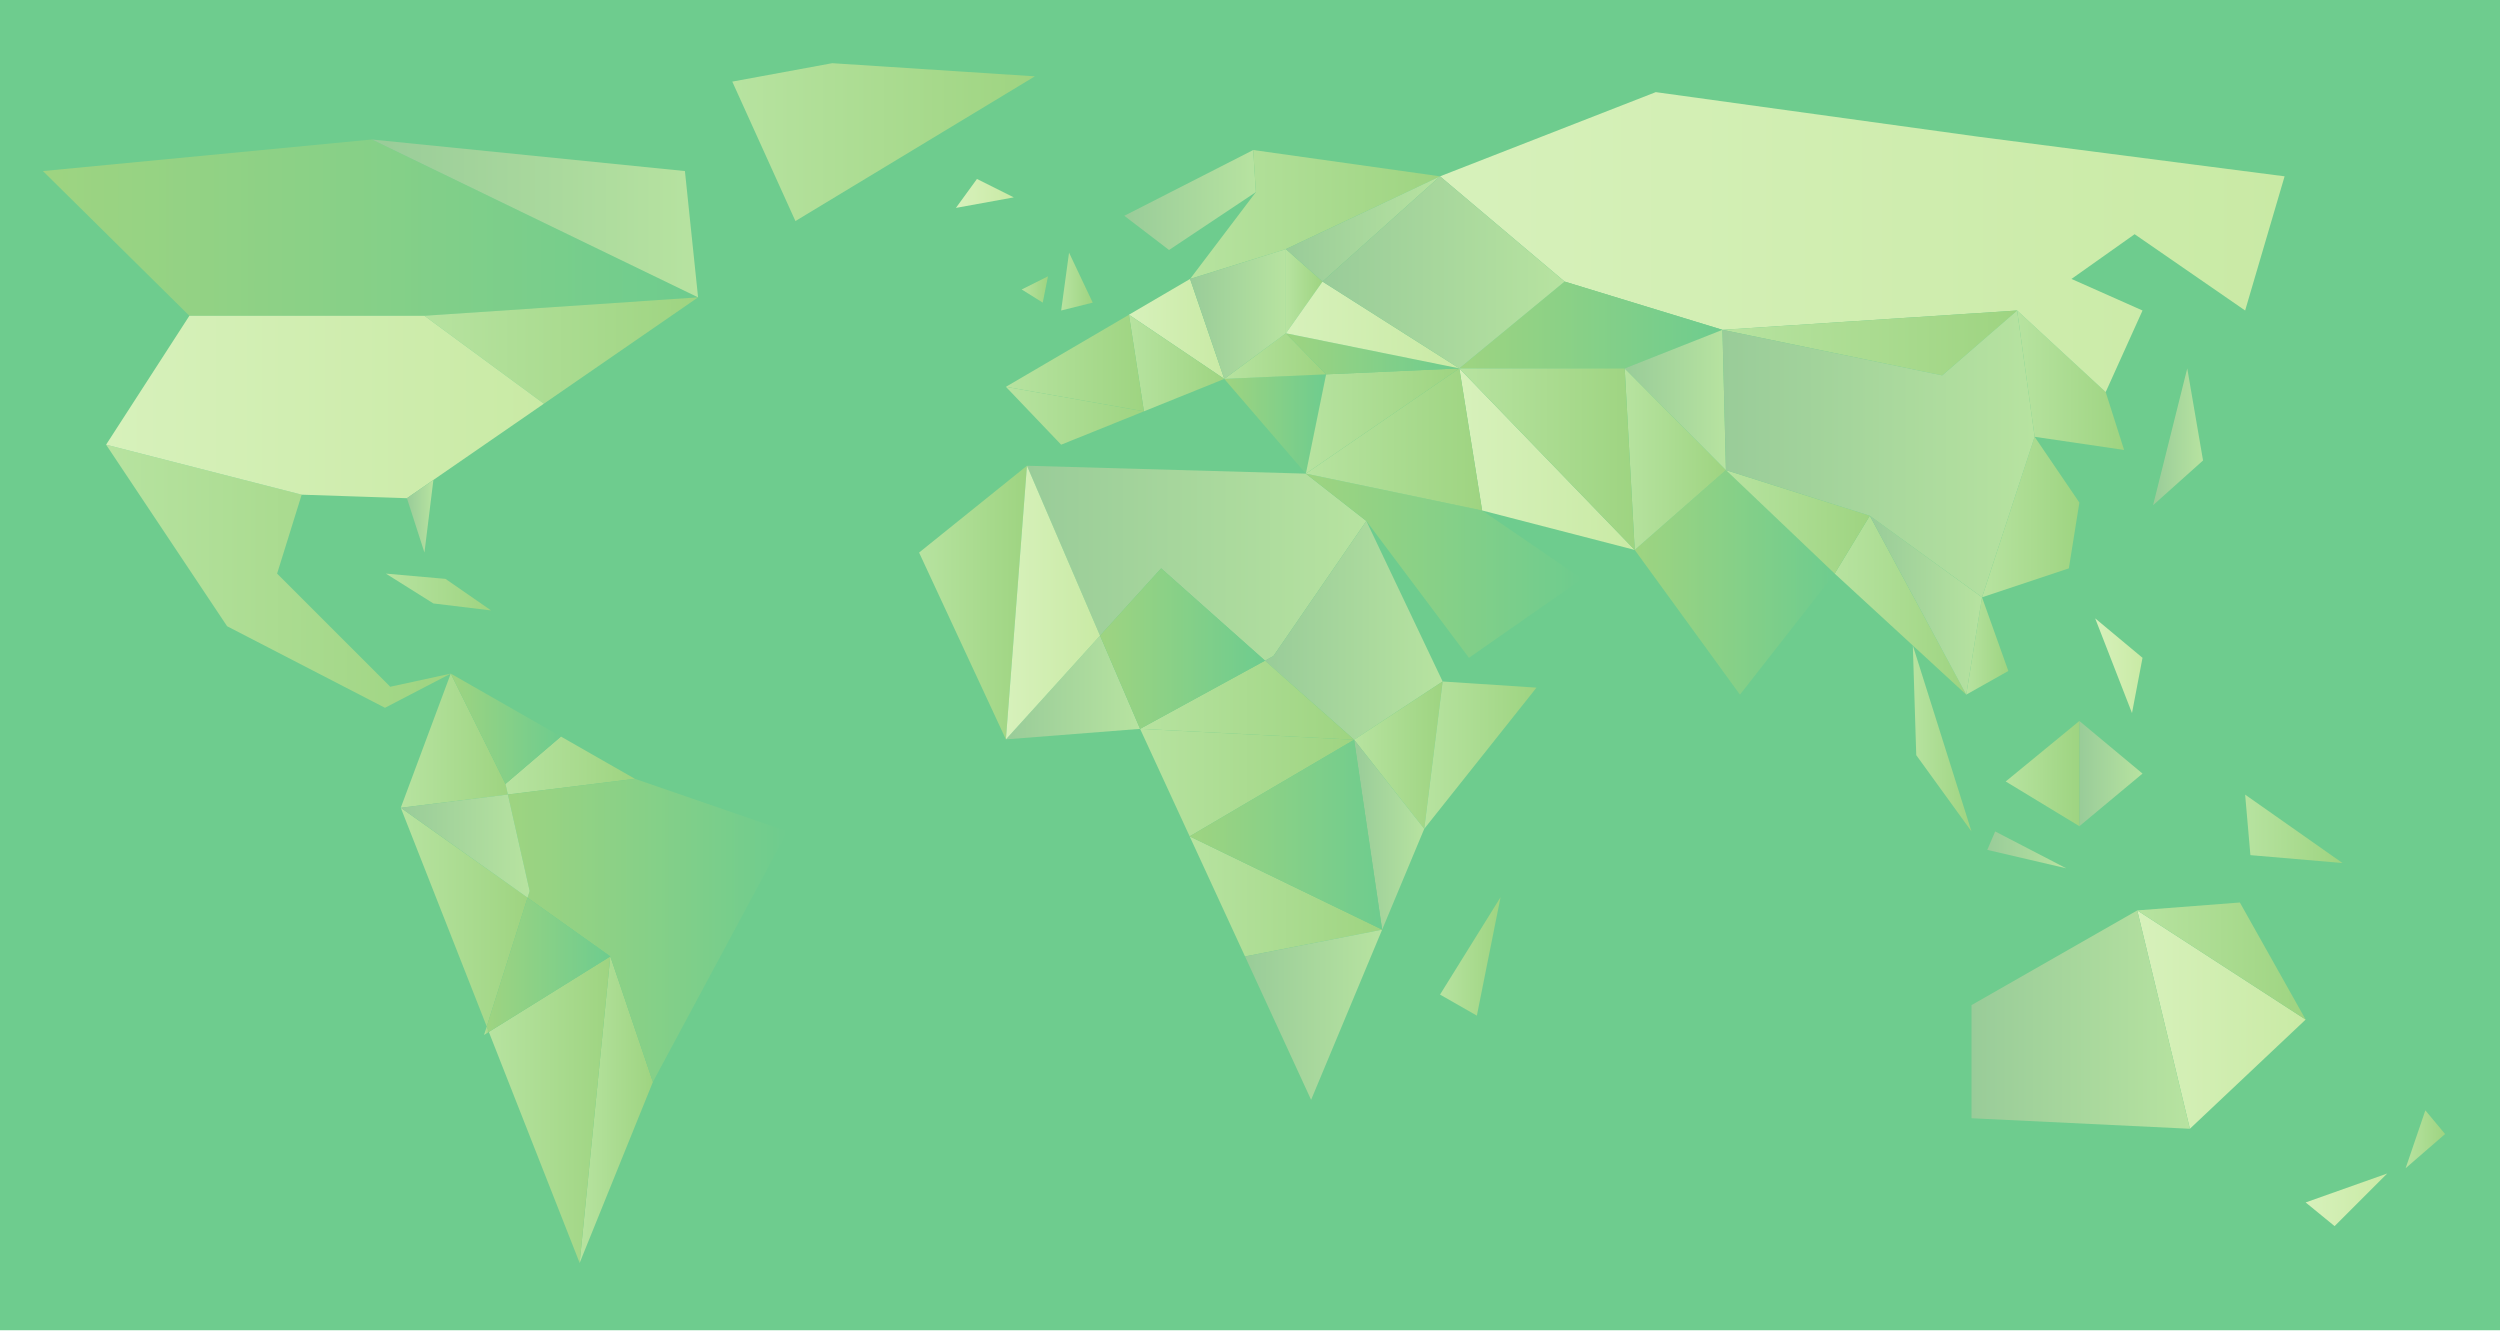
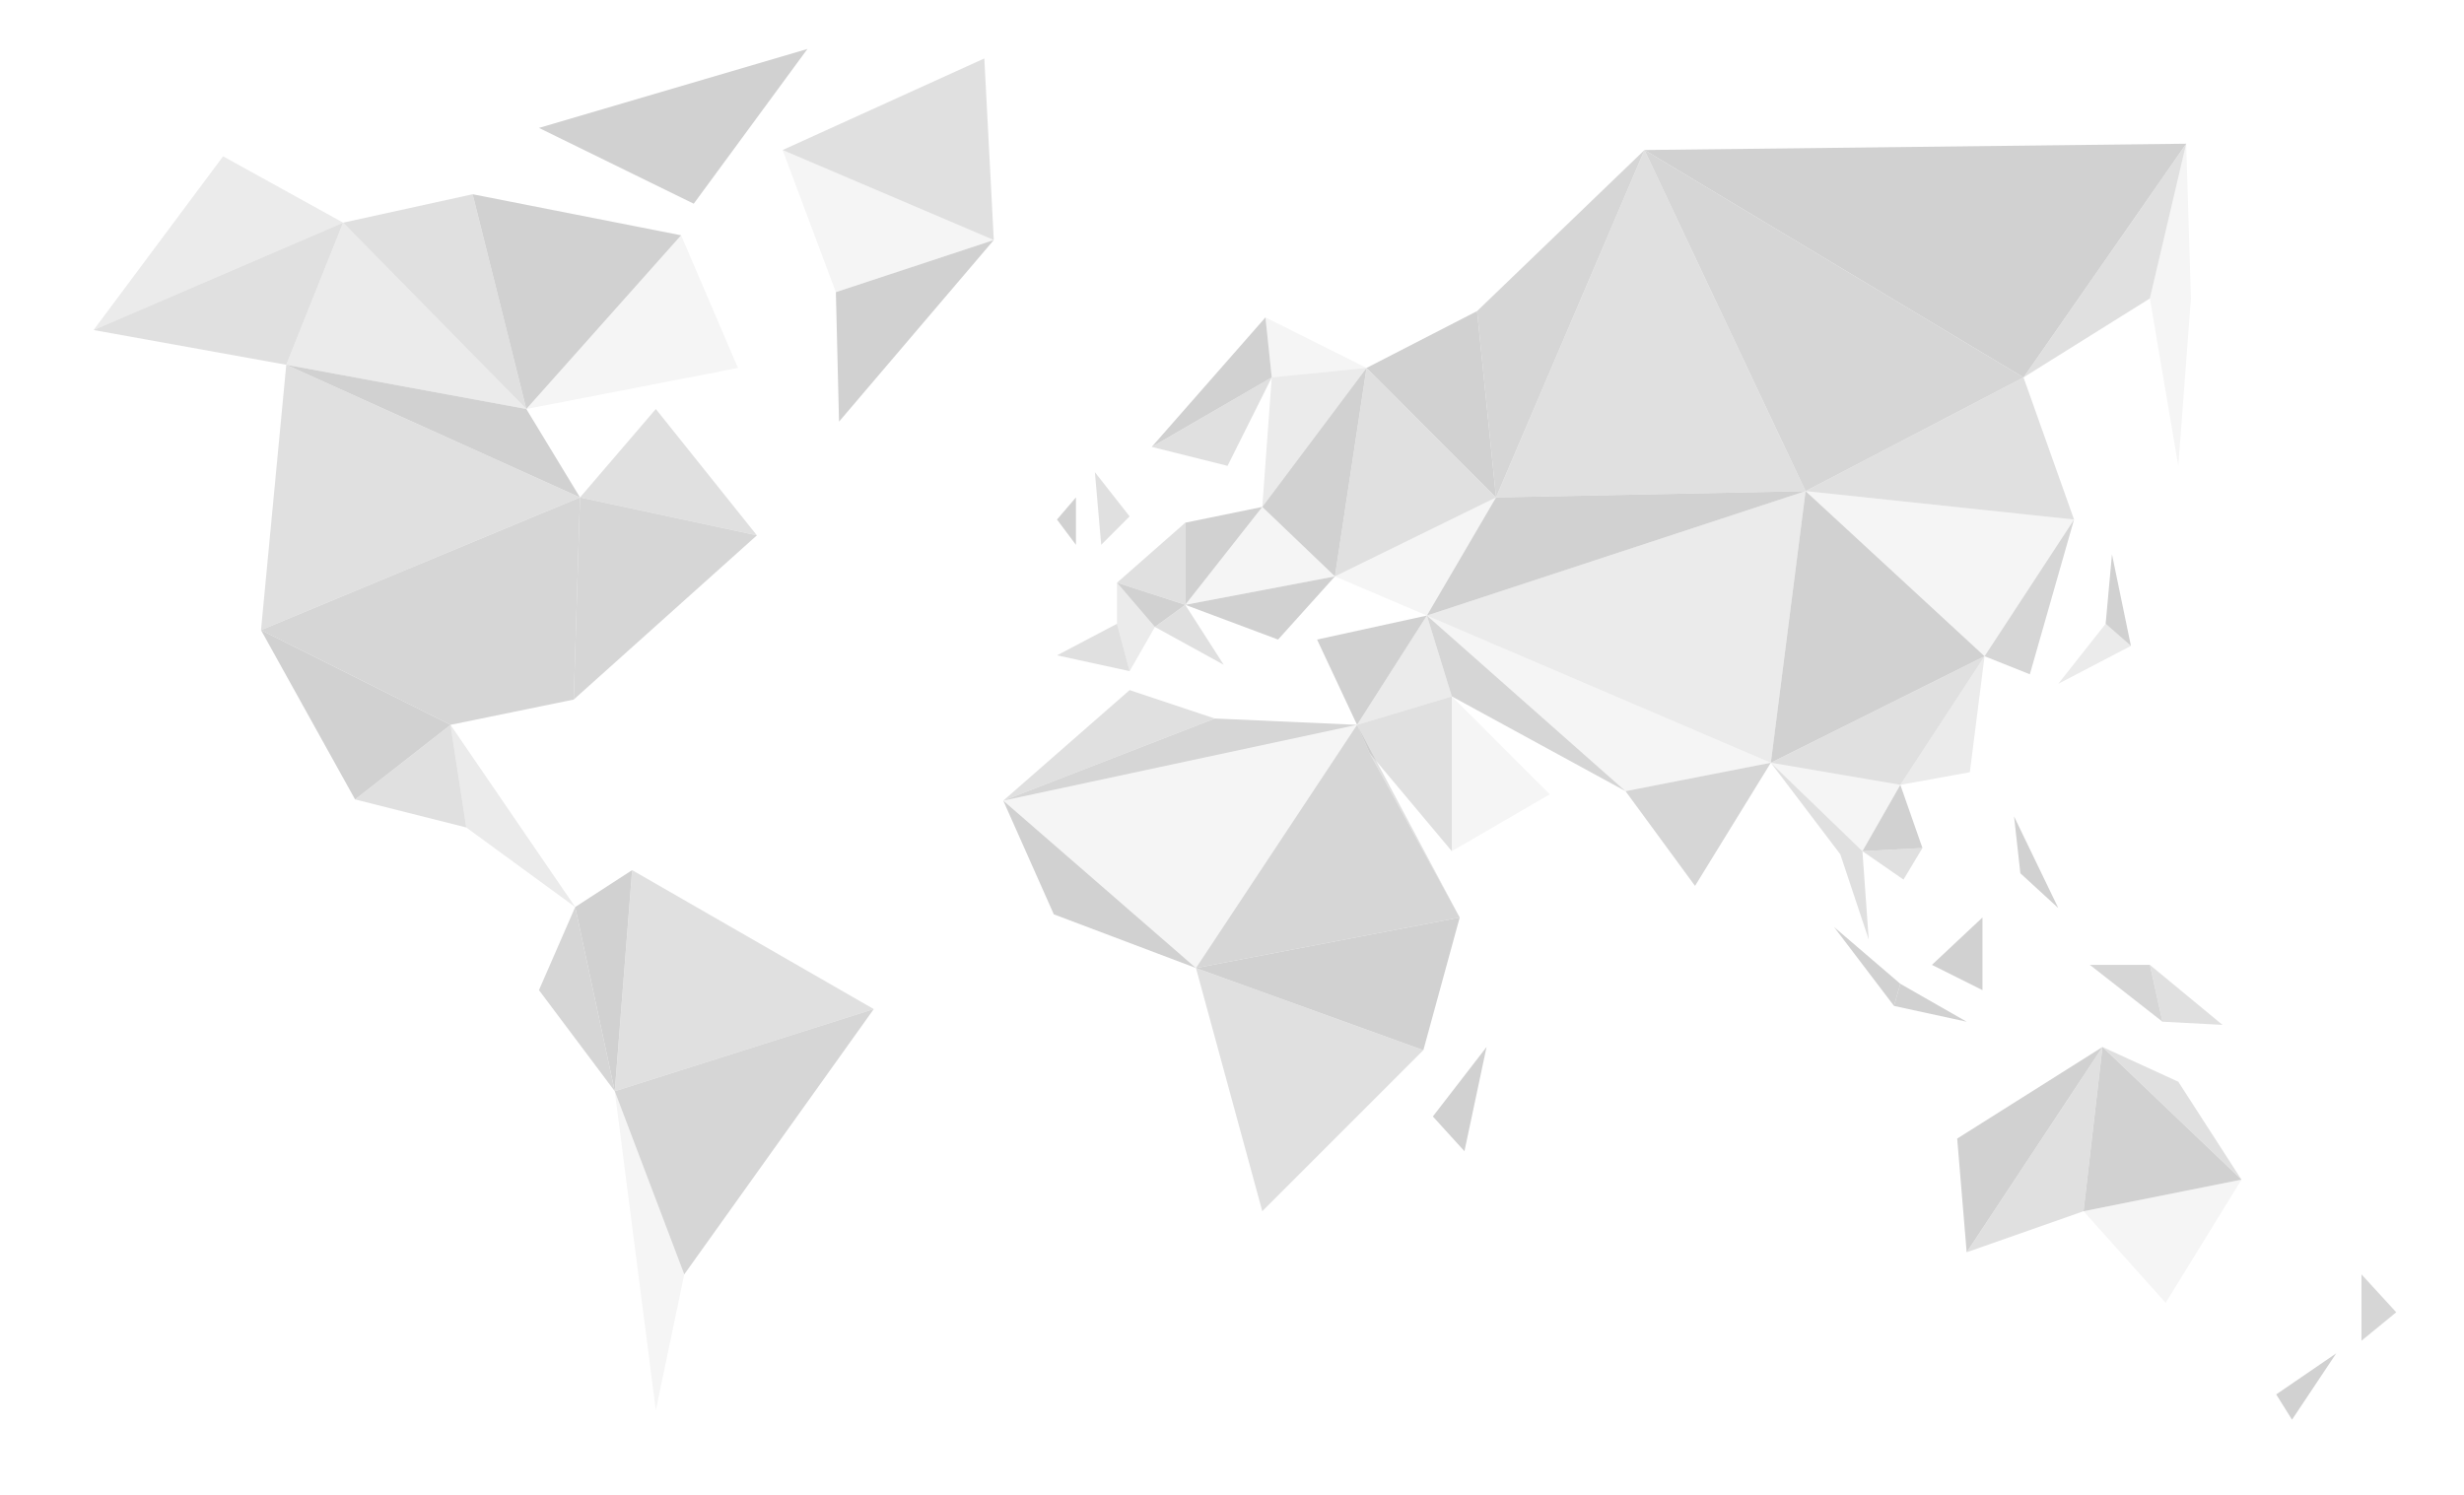
- <svg xmlns="http://www.w3.org/2000/svg" xmlns:xlink="http://www.w3.org/1999/xlink" width="1800.739" height="958.168" viewBox="0 0 1800.739 958.168">
+ <svg xmlns="http://www.w3.org/2000/svg" xmlns:xlink="http://www.w3.org/1999/xlink" width="1560.156" height="946.169" viewBox="0 0 1560.156 946.169">
  <defs>
-     <linearGradient id="a" x1="662.011" y1="434.019" x2="739.712" y2="434.019" gradientUnits="userSpaceOnUse">
-       <stop offset="0" stop-color="#b7e3a0" />
-       <stop offset="1" stop-color="#9ed481" />
+     <linearGradient id="a" x1="1143.257" y1="284" x2="1313.257" y2="284" gradientUnits="userSpaceOnUse">
+       <stop offset="0" stop-color="#020202" />
+       <stop offset="1" />
    </linearGradient>
-     <linearGradient id="b" x1="739.712" y1="405.667" x2="984.184" y2="405.667" gradientUnits="userSpaceOnUse">
-       <stop offset="0" stop-color="#9c9" />
-       <stop offset="1" stop-color="#b7e3a0" />
-     </linearGradient>
-     <linearGradient id="c" x1="724.55" y1="495.213" x2="821.202" y2="495.213" xlink:href="#b" />
-     <linearGradient id="d" x1="821.202" y1="563.703" x2="975.353" y2="563.703" xlink:href="#a" />
-     <linearGradient id="e" x1="856.907" y1="645.668" x2="995.555" y2="645.668" xlink:href="#a" />
-     <linearGradient id="f" x1="896.781" y1="730.911" x2="995.555" y2="730.911" xlink:href="#b" />
-     <linearGradient id="g" x1="911.184" y1="454.05" x2="1039.143" y2="454.05" xlink:href="#b" />
-     <linearGradient id="h" x1="975.353" y1="543.937" x2="1039.143" y2="543.937" xlink:href="#a" />
-     <linearGradient id="i" x1="975.353" y1="601.227" x2="1025.877" y2="601.227" xlink:href="#b" />
-     <linearGradient id="j" x1="1025.877" y1="543.937" x2="1106.724" y2="543.937" xlink:href="#a" />
-     <linearGradient id="k" x1="940.596" y1="407.487" x2="1139.586" y2="407.487" gradientUnits="userSpaceOnUse">
-       <stop offset="0" stop-color="#9ed481" />
-       <stop offset="1" stop-color="#6ecc8e" />
-     </linearGradient>
-     <linearGradient id="l" x1="881.847" y1="305.396" x2="955.189" y2="305.396" xlink:href="#k" />
-     <linearGradient id="m" x1="813.167" y1="236.924" x2="881.847" y2="236.924" gradientUnits="userSpaceOnUse">
-       <stop offset="0" stop-color="#d7f1bb" />
-       <stop offset="1" stop-color="#c9eaa5" />
-     </linearGradient>
-     <linearGradient id="n" x1="813.167" y1="261.485" x2="881.847" y2="261.485" xlink:href="#a" />
-     <linearGradient id="o" x1="724.55" y1="261.504" x2="823.969" y2="261.504" xlink:href="#a" />
-     <linearGradient id="p" x1="724.55" y1="299.464" x2="823.969" y2="299.464" xlink:href="#a" />
-     <linearGradient id="q" x1="809.832" y1="144.063" x2="904.589" y2="144.063" xlink:href="#b" />
-     <linearGradient id="r" x1="857.21" y1="154.486" x2="1037.248" y2="154.486" xlink:href="#a" />
-     <linearGradient id="s" x1="1051.158" y1="330.734" x2="1177.488" y2="330.734" xlink:href="#m" />
-     <linearGradient id="t" x1="1177.488" y1="419.483" x2="1321.519" y2="419.483" xlink:href="#k" />
-     <linearGradient id="u" x1="1321.519" y1="435.914" x2="1416.276" y2="435.914" xlink:href="#a" />
-     <linearGradient id="v" x1="1416.276" y1="465.288" x2="1446.598" y2="465.288" xlink:href="#a" />
-     <linearGradient id="w" x1="1427.647" y1="372.427" x2="1497.767" y2="372.427" xlink:href="#a" />
-     <linearGradient id="x" x1="1452.928" y1="273.879" x2="1529.984" y2="273.879" xlink:href="#a" />
-     <linearGradient id="y" x1="1037.248" y1="174.385" x2="1645.588" y2="174.385" xlink:href="#m" />
-     <linearGradient id="z" x1="764.348" y1="202.812" x2="787.09" y2="202.812" xlink:href="#a" />
-     <linearGradient id="aa" x1="735.921" y1="208.497" x2="754.873" y2="208.497" xlink:href="#a" />
-     <linearGradient id="ab" x1="1037.248" y1="688.915" x2="1080.836" y2="688.915" xlink:href="#a" />
-     <linearGradient id="ac" x1="1377.804" y1="531.921" x2="1420.066" y2="531.921" xlink:href="#a" />
-     <linearGradient id="ad" x1="1550.831" y1="314.625" x2="1586.838" y2="314.625" xlink:href="#b" />
-     <linearGradient id="ae" x1="1497.767" y1="557.203" x2="1543.25" y2="557.203" xlink:href="#b" />
-     <linearGradient id="af" x1="1444.703" y1="557.203" x2="1497.767" y2="557.203" xlink:href="#a" />
-     <linearGradient id="ag" x1="1617.161" y1="597.001" x2="1687.281" y2="597.001" xlink:href="#a" />
-     <linearGradient id="ah" x1="1509.138" y1="479.502" x2="1543.25" y2="479.502" xlink:href="#m" />
-     <linearGradient id="ai" x1="1539.46" y1="734.398" x2="1660.749" y2="734.398" xlink:href="#m" />
-     <linearGradient id="aj" x1="1420.066" y1="734.398" x2="1577.363" y2="734.398" xlink:href="#b" />
-     <linearGradient id="ak" x1="1660.749" y1="864.215" x2="1719.498" y2="864.215" xlink:href="#m" />
-     <linearGradient id="al" x1="1732.764" y1="820.627" x2="1761.191" y2="820.627" xlink:href="#a" />
-     <linearGradient id="am" x1="1431.437" y1="612.162" x2="1488.291" y2="612.162" xlink:href="#b" />
-     <linearGradient id="an" x1="288.669" y1="533.513" x2="365.839" y2="533.513" xlink:href="#a" />
-     <linearGradient id="ao" x1="364.079" y1="551.405" x2="457.32" y2="551.405" xlink:href="#a" />
-     <linearGradient id="ap" x1="417.522" y1="799.289" x2="470.283" y2="799.289" xlink:href="#a" />
-     <linearGradient id="aq" x1="365.823" y1="670.155" x2="567.238" y2="670.155" xlink:href="#k" />
-     <linearGradient id="ar" x1="288.669" y1="660.62" x2="380.014" y2="660.62" xlink:href="#a" />
-     <linearGradient id="as" x1="352.102" y1="799.289" x2="439.619" y2="799.289" xlink:href="#a" />
-     <linearGradient id="at" x1="30.93" y1="163.961" x2="502.819" y2="163.961" xlink:href="#k" />
-     <linearGradient id="au" x1="76.413" y1="415.067" x2="324.676" y2="415.067" xlink:href="#a" />
-     <linearGradient id="av" x1="305.725" y1="252.483" x2="502.819" y2="252.483" xlink:href="#a" />
-     <linearGradient id="aw" x1="76.413" y1="293.153" x2="391.764" y2="293.153" xlink:href="#m" />
-     <linearGradient id="ax" x1="527.456" y1="102.369" x2="745.397" y2="102.369" xlink:href="#a" />
-     <linearGradient id="ay" x1="688.543" y1="139.325" x2="730.236" y2="139.325" xlink:href="#m" />
-     <linearGradient id="az" x1="1539.46" y1="692.231" x2="1660.749" y2="692.231" xlink:href="#a" />
-     <linearGradient id="ba" x1="1240.672" y1="247.025" x2="1452.928" y2="247.025" xlink:href="#a" />
-     <linearGradient id="bb" x1="1170.277" y1="330.734" x2="1243.174" y2="330.734" xlink:href="#a" />
-     <linearGradient id="bc" x1="1243.174" y1="375.895" x2="1346.8" y2="375.895" xlink:href="#a" />
-     <linearGradient id="bd" x1="1346.8" y1="435.914" x2="1427.647" y2="435.914" xlink:href="#b" />
-     <linearGradient id="be" x1="1051.158" y1="234.082" x2="1240.672" y2="234.082" xlink:href="#k" />
-     <linearGradient id="bf" x1="821.202" y1="504.347" x2="975.353" y2="504.347" xlink:href="#a" />
-     <linearGradient id="bg" x1="724.55" y1="434.019" x2="792.359" y2="434.019" xlink:href="#m" />
-     <linearGradient id="bh" x1="792.359" y1="467.184" x2="911.184" y2="467.184" xlink:href="#k" />
-     <linearGradient id="bi" x1="856.907" y1="601.227" x2="995.555" y2="601.227" xlink:href="#k" />
-     <linearGradient id="bj" x1="940.596" y1="316.52" x2="1067.57" y2="316.52" xlink:href="#a" />
-     <linearGradient id="bk" x1="1051.158" y1="330.734" x2="1177.488" y2="330.734" xlink:href="#a" />
-     <linearGradient id="bl" x1="881.847" y1="256.501" x2="955.189" y2="256.501" xlink:href="#a" />
-     <linearGradient id="bm" x1="857.21" y1="226.179" x2="926.231" y2="226.179" xlink:href="#b" />
-     <linearGradient id="bn" x1="926.231" y1="209.748" x2="952.611" y2="209.748" xlink:href="#a" />
-     <linearGradient id="bo" x1="940.596" y1="303.254" x2="1051.158" y2="303.254" xlink:href="#a" />
-     <linearGradient id="bp" x1="288.653" y1="609.435" x2="381.514" y2="609.435" xlink:href="#b" />
-     <linearGradient id="bq" x1="324.676" y1="524.928" x2="404.045" y2="524.928" xlink:href="#k" />
-     <linearGradient id="br" x1="350.586" y1="694.943" x2="439.619" y2="694.943" xlink:href="#k" />
-     <linearGradient id="bs" x1="348.669" y1="742.433" x2="352.118" y2="742.433" xlink:href="#a" />
-     <linearGradient id="bt" x1="293.103" y1="371.858" x2="312.168" y2="371.858" xlink:href="#b" />
-     <linearGradient id="bu" x1="277.942" y1="426.438" x2="353.748" y2="426.438" xlink:href="#a" />
-     <linearGradient id="bv" x1="267.822" y1="157.328" x2="502.819" y2="157.328" xlink:href="#b" />
-     <linearGradient id="bw" x1="1170.277" y1="288.093" x2="1243.174" y2="288.093" xlink:href="#b" />
-     <linearGradient id="bx" x1="1240.672" y1="326.943" x2="1465.549" y2="326.943" xlink:href="#b" />
-     <linearGradient id="by" x1="926.231" y1="254.852" x2="1051.158" y2="254.852" xlink:href="#k" />
-     <linearGradient id="bz" x1="926.231" y1="234.082" x2="1051.158" y2="234.082" xlink:href="#m" />
-     <linearGradient id="ca" x1="926.231" y1="164.909" x2="1037.248" y2="164.909" xlink:href="#b" />
-     <linearGradient id="cb" x1="952.611" y1="196.179" x2="1126.964" y2="196.179" xlink:href="#b" />
+     <linearGradient id="b" x1="635.257" y1="481" x2="859.257" y2="481" xlink:href="#a" />
+     <linearGradient id="c" x1="635.257" y1="472" x2="769.257" y2="472" xlink:href="#a" />
+     <linearGradient id="d" x1="635.257" y1="560" x2="757.257" y2="560" xlink:href="#a" />
+     <linearGradient id="e" x1="757.257" y1="690" x2="901.257" y2="690" xlink:href="#a" />
+     <linearGradient id="f" x1="757.257" y1="623" x2="924.257" y2="623" xlink:href="#a" />
+     <linearGradient id="g" x1="707.257" y1="357" x2="750.476" y2="357" xlink:href="#a" />
+     <linearGradient id="h" x1="669.257" y1="410" x2="715.257" y2="410" xlink:href="#a" />
+     <linearGradient id="i" x1="731.257" y1="402" x2="774.867" y2="402" xlink:href="#a" />
+     <linearGradient id="j" x1="707.257" y1="383" x2="750.476" y2="383" xlink:href="#a" />
+     <linearGradient id="k" x1="707.257" y1="397" x2="731.257" y2="397" xlink:href="#a" />
+     <linearGradient id="l" x1="750.476" y1="352" x2="799.257" y2="352" xlink:href="#a" />
+     <linearGradient id="m" x1="750.476" y1="385" x2="845.257" y2="385" xlink:href="#a" />
+     <linearGradient id="n" x1="729.257" y1="267" x2="805.257" y2="267" xlink:href="#a" />
+     <linearGradient id="o" x1="729.257" y1="242" x2="805.257" y2="242" xlink:href="#a" />
+     <linearGradient id="p" x1="801.257" y1="220" x2="865.257" y2="220" xlink:href="#a" />
+     <linearGradient id="q" x1="799.257" y1="299" x2="865.257" y2="299" xlink:href="#a" />
+     <linearGradient id="r" x1="865.257" y1="256" x2="947.257" y2="256" xlink:href="#a" />
+     <linearGradient id="s" x1="859.257" y1="470.6" x2="871.617" y2="470.6" xlink:href="#a" />
+     <linearGradient id="t" x1="919.257" y1="490" x2="981.257" y2="490" xlink:href="#a" />
+     <linearGradient id="u" x1="833.947" y1="424.397" x2="903.475" y2="424.397" xlink:href="#a" />
+     <linearGradient id="v" x1="903.475" y1="445.397" x2="1029.257" y2="445.397" xlink:href="#a" />
+     <linearGradient id="w" x1="1029.257" y1="522" x2="1121.257" y2="522" xlink:href="#a" />
+     <linearGradient id="x" x1="1179.257" y1="518" x2="1217.257" y2="518" xlink:href="#a" />
+     <linearGradient id="y" x1="1179.257" y1="547" x2="1217.257" y2="547" xlink:href="#a" />
+     <linearGradient id="z" x1="1143.257" y1="363.279" x2="1313.257" y2="363.279" xlink:href="#a" />
+     <linearGradient id="aa" x1="1121.257" y1="456.279" x2="1256.581" y2="456.279" xlink:href="#a" />
+     <linearGradient id="ab" x1="947.257" y1="205" x2="1143.257" y2="205" xlink:href="#a" />
+     <linearGradient id="ac" x1="903.475" y1="397" x2="1143.257" y2="397" xlink:href="#a" />
+     <linearGradient id="ad" x1="1256.582" y1="378" x2="1313.257" y2="378" xlink:href="#a" />
+     <linearGradient id="ae" x1="1041.257" y1="165" x2="1384.257" y2="165" xlink:href="#a" />
+     <linearGradient id="af" x1="1281.257" y1="165" x2="1384.257" y2="165" xlink:href="#a" />
+     <linearGradient id="ag" x1="1361.257" y1="193" x2="1387.257" y2="193" xlink:href="#a" />
+     <linearGradient id="ah" x1="907.257" y1="696" x2="941.257" y2="696" xlink:href="#a" />
+     <linearGradient id="ai" x1="1199.257" y1="635" x2="1245.257" y2="635" xlink:href="#a" />
+     <linearGradient id="aj" x1="1161.257" y1="612" x2="1203.257" y2="612" xlink:href="#a" />
+     <linearGradient id="ak" x1="1223.257" y1="604" x2="1255.257" y2="604" xlink:href="#a" />
+     <linearGradient id="al" x1="1361.257" y1="630" x2="1407.257" y2="630" xlink:href="#a" />
+     <linearGradient id="am" x1="1323.257" y1="629" x2="1369.257" y2="629" xlink:href="#a" />
+     <linearGradient id="an" x1="1275.257" y1="546" x2="1303.257" y2="546" xlink:href="#a" />
+     <linearGradient id="ao" x1="1303.257" y1="414" x2="1349.257" y2="414" xlink:href="#a" />
+     <linearGradient id="ap" x1="1333.257" y1="380" x2="1349.257" y2="380" xlink:href="#a" />
+     <linearGradient id="aq" x1="1239.257" y1="728" x2="1331.257" y2="728" xlink:href="#a" />
+     <linearGradient id="ar" x1="1319.257" y1="786" x2="1419.257" y2="786" xlink:href="#a" />
+     <linearGradient id="as" x1="1495.257" y1="828" x2="1517.257" y2="828" xlink:href="#a" />
+     <linearGradient id="at" x1="1441.257" y1="878" x2="1479.257" y2="878" xlink:href="#a" />
+     <linearGradient id="au" x1="341.257" y1="632.685" x2="389.257" y2="632.685" xlink:href="#a" />
+     <linearGradient id="av" x1="389.257" y1="723" x2="553.257" y2="723" xlink:href="#a" />
+     <linearGradient id="aw" x1="389.257" y1="792" x2="433.257" y2="792" xlink:href="#a" />
+     <linearGradient id="ax" x1="364.197" y1="621" x2="400.257" y2="621" xlink:href="#a" />
+     <linearGradient id="ay" x1="165.257" y1="387" x2="367.257" y2="387" xlink:href="#a" />
+     <linearGradient id="az" x1="165.257" y1="452.618" x2="285.257" y2="452.618" xlink:href="#a" />
+     <linearGradient id="ba" x1="59.257" y1="154" x2="217.257" y2="154" xlink:href="#a" />
+     <linearGradient id="bb" x1="59.257" y1="186" x2="217.257" y2="186" xlink:href="#a" />
+     <linearGradient id="bc" x1="333.257" y1="204" x2="467.257" y2="204" xlink:href="#a" />
+     <linearGradient id="bd" x1="367.257" y1="299" x2="479.257" y2="299" xlink:href="#a" />
+     <linearGradient id="be" x1="341.257" y1="80" x2="511.257" y2="80" xlink:href="#a" />
+     <linearGradient id="bf" x1="529.257" y1="209.5" x2="629.257" y2="209.5" xlink:href="#a" />
+     <linearGradient id="bg" x1="495.527" y1="94.5" x2="629.257" y2="94.5" xlink:href="#a" />
+     <linearGradient id="bh" x1="693.257" y1="322" x2="715.257" y2="322" xlink:href="#a" />
+     <linearGradient id="bi" x1="669.257" y1="330" x2="681.257" y2="330" xlink:href="#a" />
+     <linearGradient id="bj" x1="859.257" y1="490" x2="919.257" y2="490" xlink:href="#a" />
+     <linearGradient id="bk" x1="635.257" y1="536" x2="859.257" y2="536" xlink:href="#a" />
+     <linearGradient id="bl" x1="757.257" y1="536" x2="924.257" y2="536" xlink:href="#a" />
+     <linearGradient id="bm" x1="859.257" y1="520" x2="924.257" y2="520" xlink:href="#a" />
+     <linearGradient id="bn" x1="859.257" y1="424.397" x2="919.257" y2="424.397" xlink:href="#a" />
+     <linearGradient id="bo" x1="845.257" y1="352.397" x2="947.257" y2="352.397" xlink:href="#a" />
+     <linearGradient id="bp" x1="903.475" y1="445.397" x2="1121.257" y2="445.397" xlink:href="#a" />
+     <linearGradient id="bq" x1="1203.257" y1="456.279" x2="1256.581" y2="456.279" xlink:href="#a" />
+     <linearGradient id="br" x1="1121.257" y1="397" x2="1256.581" y2="397" xlink:href="#a" />
+     <linearGradient id="bs" x1="1121.257" y1="511" x2="1203.257" y2="511" xlink:href="#a" />
+     <linearGradient id="bt" x1="1121.257" y1="539" x2="1183.257" y2="539" xlink:href="#a" />
+     <linearGradient id="bu" x1="935.257" y1="205" x2="1041.257" y2="205" xlink:href="#a" />
+     <linearGradient id="bv" x1="845.257" y1="299" x2="947.257" y2="299" xlink:href="#a" />
+     <linearGradient id="bw" x1="750.476" y1="352" x2="845.257" y2="352" xlink:href="#a" />
+     <linearGradient id="bx" x1="799.257" y1="277" x2="865.257" y2="277" xlink:href="#a" />
+     <linearGradient id="by" x1="1041.257" y1="203" x2="1281.257" y2="203" xlink:href="#a" />
+     <linearGradient id="bz" x1="495.527" y1="140" x2="629.257" y2="140" xlink:href="#a" />
+     <linearGradient id="ca" x1="363.257" y1="379" x2="479.257" y2="379" xlink:href="#a" />
+     <linearGradient id="cb" x1="299.257" y1="191" x2="431.257" y2="191" xlink:href="#a" />
+     <linearGradient id="cc" x1="217.257" y1="191" x2="333.257" y2="191" xlink:href="#a" />
+     <linearGradient id="cd" x1="165.257" y1="315" x2="367.257" y2="315" xlink:href="#a" />
+     <linearGradient id="ce" x1="181.257" y1="200" x2="333.257" y2="200" xlink:href="#a" />
+     <linearGradient id="cf" x1="181.257" y1="273" x2="367.257" y2="273" xlink:href="#a" />
+     <linearGradient id="cg" x1="224.832" y1="491.5" x2="295.257" y2="491.5" xlink:href="#a" />
+     <linearGradient id="ch" x1="285.257" y1="516.685" x2="364.197" y2="516.685" xlink:href="#a" />
+     <linearGradient id="ci" x1="389.257" y1="621" x2="553.257" y2="621" xlink:href="#a" />
+     <linearGradient id="cj" x1="1331.257" y1="705" x2="1419.257" y2="705" xlink:href="#a" />
+     <linearGradient id="ck" x1="1245.257" y1="728" x2="1331.257" y2="728" xlink:href="#a" />
+     <linearGradient id="cl" x1="1319.257" y1="715" x2="1419.257" y2="715" xlink:href="#a" />
+     <linearGradient id="cm" x1="903.475" y1="350.397" x2="1143.257" y2="350.397" xlink:href="#a" />
  </defs>
-   <rect width="1800.739" height="958.168" fill="#6ecc8e" />
-   <g>
-     <polygon points="739.712 335.471 724.55 532.566 662.011 398.011 739.712 335.471" fill="url(#a)" />
-     <polygon points="984.184 375.269 917.21 472.566 911.184 475.863 836.364 409.382 792.359 457.859 739.712 335.471 940.596 341.157 984.184 375.269" fill="url(#b)" />
-     <polygon points="821.202 524.985 724.55 532.566 792.359 457.859 821.202 524.985" fill="url(#c)" />
-     <polygon points="975.353 532.831 856.907 602.42 821.202 524.985 975.353 532.831" fill="url(#d)" />
-     <polygon points="995.555 669.622 896.781 688.915 856.907 602.42 995.555 669.622" fill="url(#e)" />
-     <polygon points="995.555 669.622 944.386 792.2 896.781 688.915 995.555 669.622" fill="url(#f)" />
-     <polygon points="1039.143 490.873 975.353 532.831 911.184 475.863 917.21 472.566 984.184 375.269 1039.143 490.873" fill="url(#g)" />
-     <polygon points="1039.143 490.873 1025.877 597.001 975.353 532.831 1039.143 490.873" fill="url(#h)" />
-     <polygon points="975.353 532.831 1025.877 597.001 995.555 669.622 975.353 532.831" fill="url(#i)" />
-     <polygon points="1106.724 495.307 1025.877 597.001 1039.143 490.873 1106.724 495.307" fill="url(#j)" />
-     <polygon points="1139.586 416.962 1058.095 473.817 984.184 375.269 940.596 341.157 1067.57 367.689 1139.586 416.962" fill="url(#k)" />
-     <polygon points="955.189 269.634 940.596 341.157 881.847 272.932 955.189 269.634" fill="url(#l)" />
-     <polygon points="881.847 272.932 813.167 226.69 857.21 200.917 881.847 272.932" fill="url(#m)" />
-     <polygon points="881.847 272.932 823.969 296.28 813.167 226.728 813.167 226.69 881.847 272.932" fill="url(#n)" />
-     <polygon points="823.969 296.28 724.55 278.617 813.167 226.728 823.969 296.28" fill="url(#o)" />
-     <polygon points="823.969 296.28 764.348 320.31 724.55 278.617 823.969 296.28" fill="url(#p)" />
-     <polygon points="904.589 138.377 842.049 180.07 809.832 155.433 902.693 108.055 904.589 138.377" fill="url(#q)" />
-     <polygon points="1037.248 127.006 926.231 179.426 857.21 200.917 904.589 138.377 902.693 108.055 1037.248 127.006" fill="url(#r)" />
-     <polygon points="1177.488 396.116 1067.57 367.689 1051.158 265.351 1177.488 396.116" fill="url(#s)" />
-     <polygon points="1321.519 413.172 1253.294 500.348 1177.488 396.116 1243.174 338.617 1321.519 413.172" fill="url(#t)" />
-     <polygon points="1416.276 500.348 1377.804 464.947 1321.519 413.172 1346.8 371.479 1416.276 500.348" fill="url(#u)" />
-     <polygon points="1446.598 483.292 1416.276 500.348 1427.647 430.228 1446.598 483.292" fill="url(#v)" />
-     <polygon points="1497.767 362.003 1490.186 409.382 1427.647 430.228 1465.549 314.625 1497.767 362.003" fill="url(#w)" />
-     <polygon points="1529.984 324.101 1465.549 314.625 1452.928 223.658 1516.718 282.408 1529.984 324.101" fill="url(#x)" />
-     <polygon points="1537.565 168.699 1492.081 200.917 1543.25 223.658 1516.718 282.408 1452.928 223.658 1240.672 237.569 1126.964 202.812 1037.248 127.006 1192.65 66.362 1425.752 98.579 1645.588 127.006 1617.161 223.658 1537.565 168.699" fill="url(#y)" />
-     <polygon points="787.09 217.973 764.348 223.658 770.034 181.965 787.09 217.973" fill="url(#z)" />
-     <polygon points="754.873 199.022 751.082 217.973 735.921 208.497 754.873 199.022" fill="url(#aa)" />
-     <polygon points="1080.836 646.274 1063.78 731.555 1037.248 716.394 1080.836 646.274" fill="url(#ab)" />
-     <polygon points="1420.066 598.896 1380.268 543.937 1377.804 464.947 1420.066 598.896" fill="url(#ac)" />
-     <polygon points="1586.838 331.681 1550.831 363.899 1575.467 265.351 1586.838 331.681" fill="url(#ad)" />
-     <polygon points="1543.25 557.203 1497.767 595.105 1497.767 519.3 1543.25 557.203" fill="url(#ae)" />
-     <polygon points="1497.767 519.3 1497.767 595.105 1444.703 562.888 1497.767 519.3" fill="url(#af)" />
-     <polygon points="1617.161 572.364 1687.281 621.637 1620.951 615.952 1617.161 572.364" fill="url(#ag)" />
-     <polygon points="1543.25 473.817 1535.67 513.614 1509.138 445.389 1543.25 473.817" fill="url(#ah)" />
-     <polygon points="1660.749 734.398 1577.363 813.046 1539.46 655.75 1660.749 734.398" fill="url(#ai)" />
-     <polygon points="1577.363 813.046 1420.066 805.466 1420.066 723.975 1539.46 655.75 1577.363 813.046" fill="url(#aj)" />
-     <polygon points="1719.498 845.264 1681.595 883.166 1660.749 866.11 1719.498 845.264" fill="url(#ak)" />
-     <polygon points="1761.191 816.837 1732.764 841.473 1746.977 799.78 1761.191 816.837" fill="url(#al)" />
-     <polygon points="1488.291 625.428 1431.437 612.162 1437.122 598.896 1488.291 625.428" fill="url(#am)" />
-     <polygon points="365.839 572.288 288.669 581.839 324.676 485.187 364.095 564.669 365.839 572.288" fill="url(#an)" />
-     <polygon points="457.32 560.976 365.823 572.271 364.079 564.652 404.029 530.54 457.32 560.976" fill="url(#ao)" />
-     <polygon points="470.283 779.334 417.522 909.681 439.619 688.898 470.283 779.334" fill="url(#ap)" />
-     <polygon points="567.238 598.879 470.283 779.334 439.619 688.898 379.998 646.599 381.514 641.823 365.823 572.271 457.32 560.976 567.238 598.879" fill="url(#aq)" />
-     <polygon points="380.014 646.615 350.602 739.401 288.669 581.839 380.014 646.615" fill="url(#ar)" />
-     <polygon points="439.619 688.898 417.522 909.681 352.102 743.288 439.619 688.898" fill="url(#as)" />
-     <polygon points="502.819 214.183 305.725 227.449 136.413 227.449 30.93 123.216 267.822 100.474 502.819 214.183" fill="url(#at)" />
-     <polygon points="324.676 485.187 277.298 509.824 163.59 451.075 76.413 320.31 217.298 356.318 199.597 413.172 281.088 494.663 324.676 485.187" fill="url(#au)" />
-     <polygon points="502.819 214.183 391.764 290.784 305.725 227.449 502.819 214.183" fill="url(#av)" />
-     <polygon points="391.764 290.784 312.168 345.705 293.103 358.857 217.298 356.318 76.413 320.31 136.413 227.449 305.725 227.449 391.764 290.784" fill="url(#aw)" />
-     <polygon points="745.397 54.991 572.939 159.224 527.456 58.781 599.471 45.515 745.397 54.991" fill="url(#ax)" />
-     <polygon points="730.236 142.167 688.543 149.748 703.704 128.901 730.236 142.167" fill="url(#ay)" />
-     <polygon points="1660.749 734.398 1539.46 655.75 1613.37 650.064 1660.749 734.398" fill="url(#az)" />
-     <polygon points="1452.928 223.658 1398.954 270.392 1240.672 237.569 1452.928 223.658" fill="url(#ba)" />
-     <polygon points="1243.174 338.617 1177.488 396.116 1170.277 265.351 1243.174 338.617" fill="url(#bb)" />
-     <polygon points="1346.8 371.479 1321.519 413.172 1243.174 338.617 1346.8 371.479" fill="url(#bc)" />
-     <polygon points="1427.647 430.228 1416.276 500.348 1346.8 371.479 1427.647 430.228" fill="url(#bd)" />
-     <polygon points="1240.672 237.569 1170.277 265.351 1051.158 265.351 1126.964 202.812 1240.672 237.569" fill="url(#be)" />
-     <polygon points="975.353 532.831 821.202 524.985 911.184 475.863 975.353 532.831" fill="url(#bf)" />
-     <polygon points="792.359 457.859 724.55 532.566 739.712 335.471 792.359 457.859" fill="url(#bg)" />
-     <polygon points="911.184 475.863 821.202 524.985 792.359 457.859 836.364 409.382 911.184 475.863" fill="url(#bh)" />
-     <polygon points="995.555 669.622 856.907 602.42 975.353 532.831 995.555 669.622" fill="url(#bi)" />
-     <polygon points="1067.57 367.689 940.596 341.157 1051.158 265.351 1067.57 367.689" fill="url(#bj)" />
-     <polygon points="1170.277 265.351 1177.488 396.116 1051.158 265.351 1170.277 265.351" fill="url(#bk)" />
-     <polygon points="955.189 269.634 881.847 272.932 926.231 240.07 955.189 269.634" fill="url(#bl)" />
-     <polygon points="926.231 179.426 926.231 240.07 881.847 272.932 857.21 200.917 926.231 179.426" fill="url(#bm)" />
-     <polygon points="952.611 202.812 926.231 240.07 926.231 179.426 952.611 202.812" fill="url(#bn)" />
-     <polygon points="1051.158 265.351 940.596 341.157 955.189 269.634 1051.158 265.351" fill="url(#bo)" />
-     <polygon points="381.514 641.823 379.998 646.599 288.653 581.822 365.823 572.271 381.514 641.823" fill="url(#bp)" />
-     <polygon points="404.045 530.557 364.095 564.669 324.676 485.187 404.045 530.557" fill="url(#bq)" />
-     <polygon points="439.619 688.898 352.102 743.288 350.586 739.384 379.998 646.599 439.619 688.898" fill="url(#br)" />
-     <polyline points="352.118 743.305 348.669 745.466 350.602 739.401" fill="url(#bs)" />
-     <polygon points="312.168 345.705 305.725 398.011 293.103 358.857 312.168 345.705" fill="url(#bt)" />
-     <polygon points="353.748 439.704 312.168 434.663 277.942 413.172 320.886 416.962 353.748 439.704" fill="url(#bu)" />
-     <polygon points="502.819 214.183 267.822 100.474 493.344 123.216 502.819 214.183" fill="url(#bv)" />
-     <polygon points="1243.174 338.617 1170.277 265.351 1240.672 237.569 1243.174 338.617" fill="url(#bw)" />
-     <polygon points="1465.549 314.625 1427.647 430.228 1346.8 371.479 1243.174 338.617 1240.672 237.569 1398.954 270.392 1452.928 223.658 1465.549 314.625" fill="url(#bx)" />
-     <polygon points="1051.158 265.351 955.189 269.634 926.231 240.07 1051.158 265.351" fill="url(#by)" />
-     <polygon points="1051.158 265.351 926.231 240.07 952.611 202.812 1051.158 265.351" fill="url(#bz)" />
-     <polygon points="1037.248 127.006 952.611 202.812 926.231 179.426 1037.248 127.006" fill="url(#ca)" />
-     <polygon points="1126.964 202.812 1051.158 265.351 952.611 202.812 1037.248 127.006 1126.964 202.812" fill="url(#cb)" />
+   <rect width="1560.156" height="946.169" fill="none" />
+   <g opacity="0.2">
+     <polygon points="1313.257 329 1143.257 311 1281.257 239 1313.257 329" opacity="0.6" fill="url(#a)" />
+     <polygon points="859.257 459 635.257 507 769.257 455 859.257 459" opacity="0.8" fill="url(#b)" />
+     <polygon points="769.257 455 635.257 507 715.257 437 769.257 455" opacity="0.6" fill="url(#c)" />
+     <polygon points="757.257 613 667.257 579 635.257 507 757.257 613" opacity="0.9" fill="url(#d)" />
+     <polygon points="901.257 665 799.257 767 757.257 613 901.257 665" opacity="0.6" fill="url(#e)" />
+     <polygon points="924.257 581 901.257 665 757.257 613 924.257 581" opacity="0.9" fill="url(#f)" />
+     <polygon points="750.476 331 750.476 383 707.257 369 750.476 331" opacity="0.6" fill="url(#g)" />
+     <polygon points="715.257 425 669.257 415 707.257 395 715.257 425" opacity="0.6" fill="url(#h)" />
+     <polygon points="774.867 421 731.257 397 750.476 383 774.867 421" opacity="0.6" fill="url(#i)" />
+     <polygon points="750.476 383 731.257 397 707.257 369 750.476 383" opacity="0.9" fill="url(#j)" />
+     <polygon points="731.257 397 715.257 425 707.257 395 707.257 369 731.257 397" opacity="0.4" fill="url(#k)" />
+     <polygon points="799.257 321 750.476 383 750.476 331 799.257 321" opacity="0.9" fill="url(#l)" />
+     <polygon points="750.476 383 845.257 365 809.257 405 750.476 383" opacity="0.9" fill="url(#m)" />
+     <polygon points="805.257 239 777.257 295 729.257 283 805.257 239" opacity="0.6" fill="url(#n)" />
+     <polygon points="805.257 239 729.257 283 801.257 201 805.257 239" opacity="0.9" fill="url(#o)" />
+     <polygon points="865.257 233 805.257 239 801.257 201 865.257 233" opacity="0.2" fill="url(#p)" />
+     <polygon points="865.257 233 845.257 365 799.257 321 865.257 233" opacity="0.9" fill="url(#q)" />
+     <polygon points="947.257 315 865.257 233 935.257 197 947.257 315" opacity="0.9" fill="url(#r)" />
+     <polygon points="867.257 477 859.257 459 871.617 482.2 867.257 477" opacity="0.9" fill="url(#s)" />
+     <polygon points="981.257 503 919.257 539 919.257 441 981.257 503" opacity="0.2" fill="url(#t)" />
+     <polygon points="903.475 389.794 859.257 459 833.947 405 903.475 389.794" opacity="0.9" fill="url(#u)" />
+     <polygon points="1029.257 501 919.257 441 903.475 389.794 1029.257 501" opacity="0.8" fill="url(#v)" />
+     <polygon points="1121.257 483 1073.257 561 1029.257 501 1121.257 483" opacity="0.8" fill="url(#w)" />
+     <polygon points="1217.257 537 1179.257 539 1203.257 497 1217.257 537" opacity="0.9" fill="url(#x)" />
+     <polygon points="1205.257 557 1179.257 539 1217.257 537 1205.257 557" opacity="0.6" fill="url(#y)" />
+     <polyline points="1143.257 311 1313.257 329 1256.581 415.559" opacity="0.2" fill="url(#z)" />
+     <polygon points="1256.581 415.559 1203.257 497 1121.257 483 1256.581 415.559" opacity="0.6" fill="url(#aa)" />
+     <polygon points="1143.257 311 947.257 315 1041.257 95 1143.257 311" opacity="0.6" fill="url(#ab)" />
+     <polygon points="1121.257 483 903.475 389.794 1143.257 311 1121.257 483" opacity="0.4" fill="url(#ac)" />
+     <polyline points="1256.582 415.558 1313.257 329 1285.257 427 1256.582 415.558" opacity="0.8" fill="url(#ad)" />
+     <polygon points="1384.257 91 1281.257 239 1041.257 95 1384.257 91" opacity="0.9" fill="url(#ae)" />
+     <polygon points="1384.257 91 1361.257 189 1281.257 239 1384.257 91" opacity="0.6" fill="url(#af)" />
+     <polygon points="1387.257 189 1379.257 295 1361.257 189 1384.257 91 1387.257 189" opacity="0.2" fill="url(#ag)" />
+     <polygon points="941.257 663 907.257 707 927.257 729 941.257 663" opacity="0.9" fill="url(#ah)" />
+     <polygon points="1245.257 647 1199.257 637 1203.257 623 1245.257 647" opacity="0.9" fill="url(#ai)" />
+     <polygon points="1203.257 623 1199.257 637 1161.257 587 1203.257 623" opacity="0.9" fill="url(#aj)" />
+     <polygon points="1255.257 581 1255.257 627 1223.257 611 1255.257 581" opacity="0.9" fill="url(#ak)" />
+     <polygon points="1407.257 649 1369.257 647 1361.257 611 1407.257 649" opacity="0.6" fill="url(#al)" />
+     <polygon points="1369.257 647 1323.257 611 1361.257 611 1369.257 647" opacity="0.8" fill="url(#am)" />
+     <polygon points="1275.257 517 1279.257 553 1303.257 575 1275.257 517" opacity="0.9" fill="url(#an)" />
+     <polygon points="1349.257 409 1303.257 433 1333.257 395 1349.257 409" opacity="0.4" fill="url(#ao)" />
+     <polygon points="1349.257 409 1333.257 395 1337.257 351 1349.257 409" opacity="0.9" fill="url(#ap)" />
+     <polygon points="1331.257 663 1245.257 793 1239.257 721 1331.257 663" opacity="0.9" fill="url(#aq)" />
+     <polygon points="1419.257 747 1371.257 825 1319.257 767 1419.257 747" opacity="0.2" fill="url(#ar)" />
+     <polygon points="1517.257 831 1495.257 849 1495.257 807 1517.257 831" opacity="0.8" fill="url(#as)" />
+     <polygon points="1479.257 857 1451.257 899 1441.257 883 1479.257 857" opacity="0.9" fill="url(#at)" />
+     <polygon points="389.257 691 341.257 627 364.197 574.37 389.257 691" opacity="0.8" fill="url(#au)" />
+     <polygon points="553.257 639 433.257 807 389.257 691 553.257 639" opacity="0.8" fill="url(#av)" />
+     <polygon points="389.257 691 433.257 807 415.257 893 389.257 691" opacity="0.2" fill="url(#aw)" />
+     <polygon points="389.257 691 364.197 574.37 400.257 551 389.257 691" opacity="0.9" fill="url(#ax)" />
+     <polygon points="367.257 315 363.257 443 285.257 459 165.257 399 367.257 315" opacity="0.8" fill="url(#ay)" />
+     <polygon points="285.257 459 224.832 506.236 165.257 399 285.257 459" opacity="0.9" fill="url(#az)" />
+     <polygon points="217.257 141 59.257 209 141.257 99 217.257 141" opacity="0.4" fill="url(#ba)" />
+     <polygon points="217.257 141 181.257 231 59.257 209 217.257 141" opacity="0.6" fill="url(#bb)" />
+     <polygon points="467.257 233 333.257 259 431.257 149 467.257 233" opacity="0.2" fill="url(#bc)" />
+     <polygon points="479.257 339 367.257 315 415.257 259 479.257 339" opacity="0.6" fill="url(#bd)" />
+     <polygon points="341.257 81 511.257 31 439.257 129 341.257 81" opacity="0.9" fill="url(#be)" />
+     <polygon points="629.257 152 531.257 267 529.257 185 629.257 152" opacity="0.9" fill="url(#bf)" />
+     <polygon points="629.257 152 495.527 95 623.257 37 629.257 152" opacity="0.6" fill="url(#bg)" />
+     <polygon points="715.257 327 697.257 345 693.257 299 715.257 327" opacity="0.6" fill="url(#bh)" />
+     <polygon points="681.257 315 669.257 329 681.257 345 681.257 315" opacity="0.9" fill="url(#bi)" />
+     <polygon points="919.257 441 919.257 539 871.617 482.2 859.257 459 919.257 441" opacity="0.6" fill="url(#bj)" />
+     <polygon points="859.257 459 757.257 613 635.257 507 859.257 459" opacity="0.2" fill="url(#bk)" />
+     <polygon points="924.257 581 757.257 613 859.257 459 867.257 477 924.257 581" opacity="0.8" fill="url(#bl)" />
+     <polygon points="924.257 581 867.257 477 859.257 459 871.617 482.2 924.257 581" opacity="0.6" fill="url(#bm)" />
+     <polygon points="919.257 441 859.257 459 903.475 389.794 919.257 441" opacity="0.4" fill="url(#bn)" />
+     <polygon points="947.257 315 903.475 389.794 845.257 365 947.257 315" opacity="0.2" fill="url(#bo)" />
+     <polygon points="1121.257 483 1029.257 501 903.475 389.794 1121.257 483" opacity="0.2" fill="url(#bp)" />
+     <polygon points="1256.581 415.559 1247.257 489 1203.257 497 1256.581 415.559" opacity="0.4" fill="url(#bq)" />
+     <polygon points="1256.581 415.559 1121.257 483 1143.257 311 1256.581 415.559" opacity="0.9" fill="url(#br)" />
+     <polygon points="1203.257 497 1179.257 539 1121.257 483 1203.257 497" opacity="0.2" fill="url(#bs)" />
+     <polygon points="1179.257 539 1121.257 483 1165.257 541 1183.257 595 1179.257 539" opacity="0.6" fill="url(#bt)" />
+     <polygon points="1041.257 95 947.257 315 935.257 197 1041.257 95" opacity="0.8" fill="url(#bu)" />
+     <polygon points="947.257 315 845.257 365 865.257 233 947.257 315" opacity="0.6" fill="url(#bv)" />
+     <polygon points="845.257 365 750.476 383 799.257 321 845.257 365" opacity="0.2" fill="url(#bw)" />
+     <polygon points="865.257 233 799.257 321 805.257 239 865.257 233" opacity="0.4" fill="url(#bx)" />
+     <polygon points="1281.257 239 1143.257 311 1041.257 95 1281.257 239" opacity="0.8" fill="url(#by)" />
+     <polygon points="629.257 152 529.257 185 495.527 95 629.257 152" opacity="0.2" fill="url(#bz)" />
+     <polygon points="479.257 339 363.257 443 367.257 315 479.257 339" opacity="0.8" fill="url(#ca)" />
+     <polygon points="431.257 149 333.257 259 299.257 123 431.257 149" opacity="0.9" fill="url(#cb)" />
+     <polygon points="333.257 259 217.257 141 299.257 123 333.257 259" opacity="0.6" fill="url(#cc)" />
+     <polygon points="367.257 315 165.257 399 181.257 231 367.257 315" opacity="0.6" fill="url(#cd)" />
+     <polygon points="333.257 259 181.257 231 217.257 141 333.257 259" opacity="0.4" fill="url(#ce)" />
+     <polygon points="367.257 315 181.257 231 333.257 259 367.257 315" opacity="0.9" fill="url(#cf)" />
+     <polygon points="295.257 524 224.832 506.236 285.257 459 295.257 524" opacity="0.6" fill="url(#cg)" />
+     <polygon points="285.257 459 295.257 524 364.197 574.37 285.257 459" opacity="0.4" fill="url(#ch)" />
+     <polygon points="553.257 639 389.257 691 400.257 551 553.257 639" opacity="0.6" fill="url(#ci)" />
+     <polygon points="1419.257 747 1331.257 663 1379.257 685 1419.257 747" opacity="0.6" fill="url(#cj)" />
+     <polygon points="1331.257 663 1319.257 767 1245.257 793 1331.257 663" opacity="0.6" fill="url(#ck)" />
+     <polygon points="1419.257 747 1319.257 767 1331.257 663 1419.257 747" opacity="0.9" fill="url(#cl)" />
+     <polygon points="1143.257 311 903.475 389.794 947.257 315 1143.257 311" opacity="0.9" fill="url(#cm)" />
  </g>
</svg>
